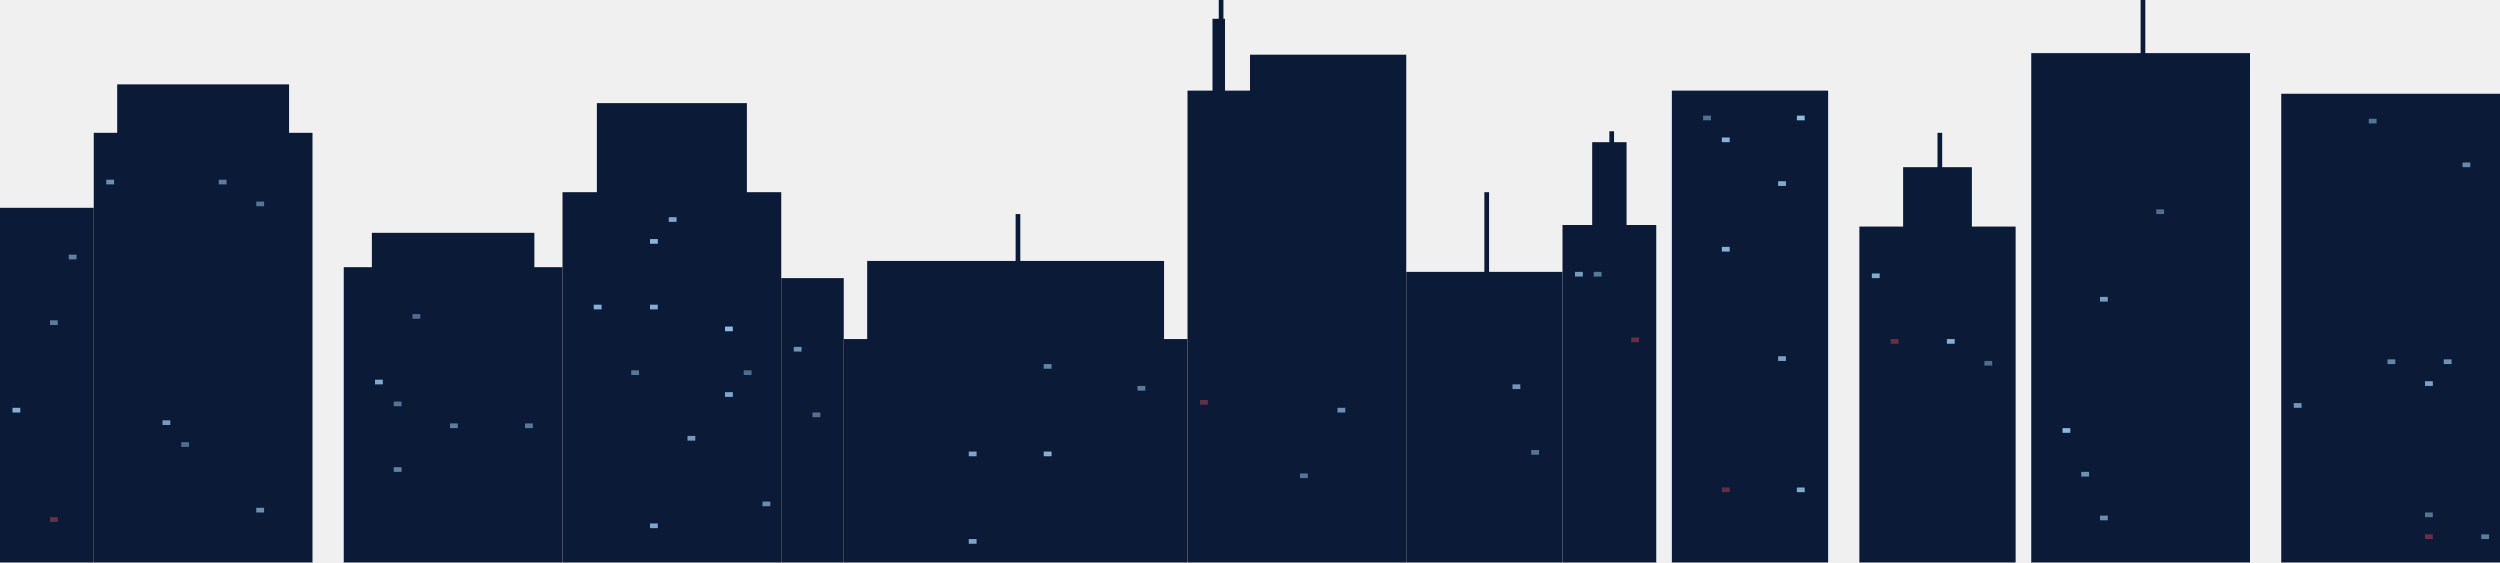
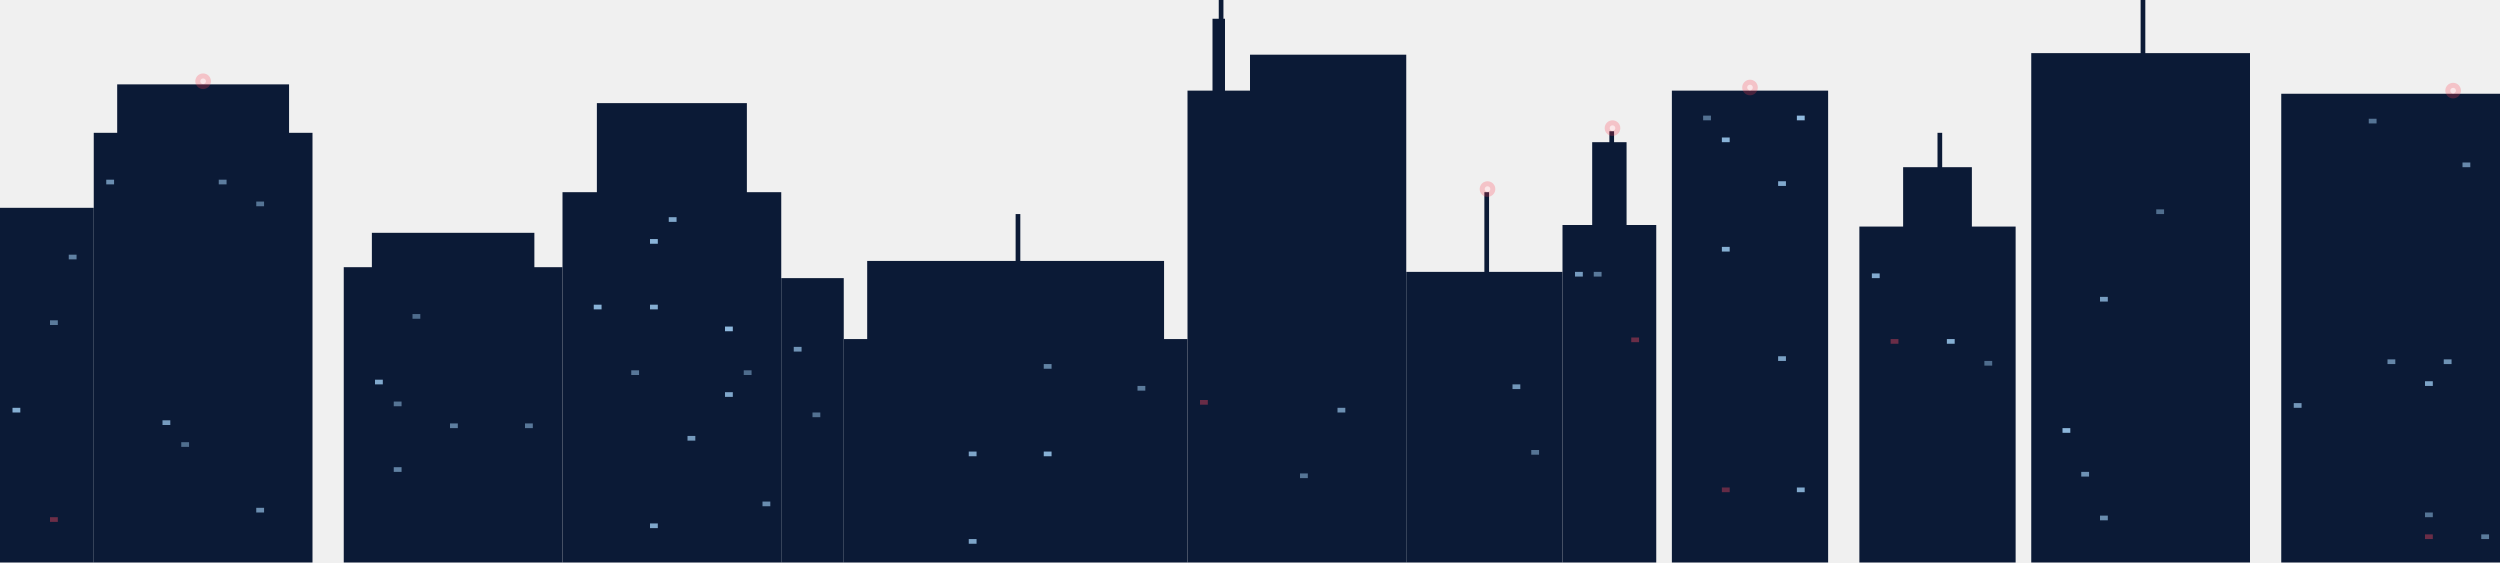
<svg xmlns="http://www.w3.org/2000/svg" width="1600" height="360" viewBox="0 0 1600 360" preserveAspectRatio="none">
  <g fill="#0b1a36">
    <polygon points="0,360 0,133 60,133 60,360" />
    <polygon points="60,360 60,85 75,85 75,54 185,54 185,85 200,85 200,360" />
    <polygon points="220,360 220,171 238,171 238,149 342,149 342,171 360,171 360,360" />
    <polygon points="360,360 360,123 382,123 382,66 478,66 478,123 500,123 500,360" />
    <polygon points="500,360 500,178 540,178 540,360" />
    <polygon points="540,360 540,217 555,217 555,167 745,167 745,217 760,217 760,360" />
    <rect x="650" y="137" width="3" height="90" />
    <polygon points="760,360 760,58 784,58 784,12 776,12 776,58 800,58 800,360" />
    <rect x="780" y="-24" width="3" height="90" />
    <polygon points="800,360 800,35 900,35 900,360" />
    <polygon points="900,360 900,174 1000,174 1000,360" />
    <rect x="950" y="123" width="3" height="90" />
    <polygon points="1000,360 1000,144 1019,144 1019,91 1041,91 1041,144 1060,144 1060,360" />
    <rect x="1030" y="84" width="3" height="90" />
    <polygon points="1070,360 1070,58 1170,58 1170,360" />
    <polygon points="1190,360 1190,145 1218,145 1218,107 1262,107 1262,145 1290,145 1290,360" />
    <rect x="1240" y="85" width="3" height="90" />
    <polygon points="1300,360 1300,34 1440,34 1440,360" />
    <rect x="1370" y="-11" width="3" height="90" />
    <polygon points="1460,360 1460,60 1680,60 1680,360" />
  </g>
  <rect x="44" y="163" width="5" height="3" fill="#a8d8ff" opacity="0.54" />
  <rect x="32" y="205" width="5" height="3" fill="#a8d8ff" opacity="0.51" />
  <rect x="8" y="261" width="5" height="3" fill="#a8d8ff" opacity="0.78" />
-   <rect x="32" y="331" width="5" height="3" fill="#ff4a62" opacity="0.40" />
+   <rect x="32" y="331" width="5" height="3" fill="#ff4a62" opacity="0.40">
+     <animate attributeName="opacity" values="0.40;0.40;0.05;0.40" keyTimes="0;0.7;0.8;1" dur="6.9s" begin="-6.8s" repeatCount="indefinite" />
+   </rect>
  <rect x="68" y="115" width="5" height="3" fill="#a8d8ff" opacity="0.61" />
-   <rect x="140" y="115" width="5" height="3" fill="#a8d8ff" opacity="0.52" />
+   <rect x="140" y="115" width="5" height="3" fill="#a8d8ff" opacity="0.52">
+     <animate attributeName="opacity" values="0.52;0.52;0.05;0.52" keyTimes="0;0.7;0.8;1" dur="5.7s" begin="-0.4s" repeatCount="indefinite" />
+   </rect>
  <rect x="164" y="129" width="5" height="3" fill="#a8d8ff" opacity="0.47" />
  <rect x="104" y="269" width="5" height="3" fill="#a8d8ff" opacity="0.68" />
  <rect x="116" y="283" width="5" height="3" fill="#a8d8ff" opacity="0.44" />
  <rect x="164" y="325" width="5" height="3" fill="#a8d8ff" opacity="0.61" />
  <rect x="264" y="201" width="5" height="3" fill="#a8d8ff" opacity="0.43" />
  <rect x="240" y="243" width="5" height="3" fill="#a8d8ff" opacity="0.75" />
-   <rect x="252" y="257" width="5" height="3" fill="#a8d8ff" opacity="0.47" />
-   <rect x="288" y="271" width="5" height="3" fill="#a8d8ff" opacity="0.53" />
+   <rect x="252" y="257" width="5" height="3" fill="#a8d8ff" opacity="0.47">
+     <animate attributeName="opacity" values="0.47;0.47;0.05;0.47" keyTimes="0;0.7;0.8;1" dur="4.7s" begin="-3.2s" repeatCount="indefinite" />
+   </rect>
+   <rect x="288" y="271" width="5" height="3" fill="#a8d8ff" opacity="0.53">
+     <animate attributeName="opacity" values="0.53;0.53;0.05;0.53" keyTimes="0;0.7;0.8;1" dur="7.8s" begin="-7.4s" repeatCount="indefinite" />
+   </rect>
  <rect x="336" y="271" width="5" height="3" fill="#a8d8ff" opacity="0.49" />
  <rect x="252" y="299" width="5" height="3" fill="#a8d8ff" opacity="0.54" />
  <rect x="428" y="139" width="5" height="3" fill="#a8d8ff" opacity="0.74" />
  <rect x="416" y="153" width="5" height="3" fill="#a8d8ff" opacity="0.81" />
  <rect x="380" y="195" width="5" height="3" fill="#a8d8ff" opacity="0.80" />
  <rect x="416" y="195" width="5" height="3" fill="#a8d8ff" opacity="0.77" />
  <rect x="464" y="209" width="5" height="3" fill="#a8d8ff" opacity="0.83" />
  <rect x="404" y="237" width="5" height="3" fill="#a8d8ff" opacity="0.49" />
  <rect x="476" y="237" width="5" height="3" fill="#a8d8ff" opacity="0.43" />
-   <rect x="464" y="251" width="5" height="3" fill="#a8d8ff" opacity="0.74" />
+   <rect x="464" y="251" width="5" height="3" fill="#a8d8ff" opacity="0.74">
+     <animate attributeName="opacity" values="0.74;0.74;0.05;0.74" keyTimes="0;0.7;0.8;1" dur="5.9s" begin="-5.2s" repeatCount="indefinite" />
+   </rect>
  <rect x="440" y="279" width="5" height="3" fill="#a8d8ff" opacity="0.67" />
  <rect x="488" y="321" width="5" height="3" fill="#a8d8ff" opacity="0.60" />
  <rect x="416" y="335" width="5" height="3" fill="#a8d8ff" opacity="0.74" />
  <rect x="508" y="222" width="5" height="3" fill="#a8d8ff" opacity="0.64" />
  <rect x="520" y="264" width="5" height="3" fill="#a8d8ff" opacity="0.46" />
  <rect x="668" y="233" width="5" height="3" fill="#a8d8ff" opacity="0.55" />
  <rect x="728" y="247" width="5" height="3" fill="#a8d8ff" opacity="0.51" />
  <rect x="620" y="289" width="5" height="3" fill="#a8d8ff" opacity="0.73" />
  <rect x="668" y="289" width="5" height="3" fill="#a8d8ff" opacity="0.79" />
  <rect x="620" y="345" width="5" height="3" fill="#a8d8ff" opacity="0.73" />
  <rect x="768" y="256" width="5" height="3" fill="#ff4a62" opacity="0.38" />
  <rect x="856" y="261" width="5" height="3" fill="#a8d8ff" opacity="0.62" />
  <rect x="832" y="303" width="5" height="3" fill="#a8d8ff" opacity="0.48" />
  <rect x="968" y="246" width="5" height="3" fill="#a8d8ff" opacity="0.65" />
  <rect x="980" y="288" width="5" height="3" fill="#a8d8ff" opacity="0.47" />
  <rect x="1008" y="174" width="5" height="3" fill="#a8d8ff" opacity="0.68" />
  <rect x="1020" y="174" width="5" height="3" fill="#a8d8ff" opacity="0.50" />
  <rect x="1044" y="216" width="5" height="3" fill="#ff4a62" opacity="0.39" />
  <rect x="1090" y="74" width="5" height="3" fill="#a8d8ff" opacity="0.46" />
-   <rect x="1150" y="74" width="5" height="3" fill="#a8d8ff" opacity="0.84" />
+   <rect x="1150" y="74" width="5" height="3" fill="#a8d8ff" opacity="0.84">
+     <animate attributeName="opacity" values="0.84;0.84;0.05;0.84" keyTimes="0;0.7;0.8;1" dur="8.4s" begin="-4.0s" repeatCount="indefinite" />
+   </rect>
  <rect x="1102" y="88" width="5" height="3" fill="#a8d8ff" opacity="0.80" />
  <rect x="1138" y="116" width="5" height="3" fill="#a8d8ff" opacity="0.75" />
  <rect x="1102" y="158" width="5" height="3" fill="#a8d8ff" opacity="0.78" />
  <rect x="1138" y="228" width="5" height="3" fill="#a8d8ff" opacity="0.71" />
  <rect x="1102" y="312" width="5" height="3" fill="#ff4a62" opacity="0.37" />
  <rect x="1150" y="312" width="5" height="3" fill="#a8d8ff" opacity="0.75" />
  <rect x="1198" y="175" width="5" height="3" fill="#a8d8ff" opacity="0.76" />
  <rect x="1210" y="217" width="5" height="3" fill="#ff4a62" opacity="0.39" />
  <rect x="1246" y="217" width="5" height="3" fill="#a8d8ff" opacity="0.78" />
  <rect x="1270" y="231" width="5" height="3" fill="#a8d8ff" opacity="0.43" />
  <rect x="1380" y="134" width="5" height="3" fill="#a8d8ff" opacity="0.44" />
  <rect x="1344" y="190" width="5" height="3" fill="#a8d8ff" opacity="0.69" />
  <rect x="1320" y="274" width="5" height="3" fill="#a8d8ff" opacity="0.82" />
  <rect x="1332" y="302" width="5" height="3" fill="#a8d8ff" opacity="0.63" />
  <rect x="1344" y="330" width="5" height="3" fill="#a8d8ff" opacity="0.60" />
  <rect x="1516" y="76" width="5" height="3" fill="#a8d8ff" opacity="0.47" />
  <rect x="1576" y="104" width="5" height="3" fill="#a8d8ff" opacity="0.58" />
  <rect x="1612" y="174" width="5" height="3" fill="#a8d8ff" opacity="0.83" />
  <rect x="1612" y="202" width="5" height="3" fill="#a8d8ff" opacity="0.62" />
  <rect x="1528" y="230" width="5" height="3" fill="#a8d8ff" opacity="0.57" />
  <rect x="1564" y="230" width="5" height="3" fill="#a8d8ff" opacity="0.63" />
  <rect x="1552" y="244" width="5" height="3" fill="#a8d8ff" opacity="0.72" />
-   <rect x="1612" y="244" width="5" height="3" fill="#a8d8ff" opacity="0.46" />
+   <rect x="1612" y="244" width="5" height="3" fill="#a8d8ff" opacity="0.46">
+     <animate attributeName="opacity" values="0.46;0.46;0.05;0.46" keyTimes="0;0.7;0.8;1" dur="4.4s" begin="-2.0s" repeatCount="indefinite" />
+   </rect>
  <rect x="1468" y="258" width="5" height="3" fill="#a8d8ff" opacity="0.66" />
  <rect x="1648" y="258" width="5" height="3" fill="#a8d8ff" opacity="0.64" />
  <rect x="1552" y="328" width="5" height="3" fill="#a8d8ff" opacity="0.47" />
  <rect x="1552" y="342" width="5" height="3" fill="#ff4a62" opacity="0.39" />
  <rect x="1588" y="342" width="5" height="3" fill="#a8d8ff" opacity="0.51" />
  <rect x="1648" y="342" width="5" height="3" fill="#a8d8ff" opacity="0.79" />
+   <circle cx="130" cy="52" r="5" fill="#ff3b4f" opacity="0.25">
+     <animate attributeName="opacity" values="0.08;0.55;0.08" dur="2.0s" begin="-0.3s" repeatCount="indefinite" />
+   </circle>
+   <circle cx="130" cy="52" r="1.8" fill="#fff" opacity="0.6">
+     <animate attributeName="opacity" values="0.15;1;0.15" dur="2.0s" begin="-0.3s" repeatCount="indefinite" />
+   </circle>
+   <circle cx="782" cy="-26" r="5" fill="#7fd3ff" opacity="0.25">
+     <animate attributeName="opacity" values="0.08;0.55;0.08" dur="2.4s" begin="-0.2s" repeatCount="indefinite" />
+   </circle>
+   <circle cx="782" cy="-26" r="1.8" fill="#fff" opacity="0.6">
+     <animate attributeName="opacity" values="0.15;1;0.15" dur="2.4s" begin="-0.2s" repeatCount="indefinite" />
+   </circle>
+   <circle cx="952" cy="121" r="5" fill="#ff3b4f" opacity="0.25">
+     <animate attributeName="opacity" values="0.08;0.55;0.08" dur="1.8s" begin="-1.4s" repeatCount="indefinite" />
+   </circle>
+   <circle cx="952" cy="121" r="1.8" fill="#fff" opacity="0.6">
+     <animate attributeName="opacity" values="0.15;1;0.15" dur="1.8s" begin="-1.4s" repeatCount="indefinite" />
+   </circle>
+   <circle cx="1032" cy="82" r="5" fill="#ff3b4f" opacity="0.25">
+     <animate attributeName="opacity" values="0.08;0.55;0.08" dur="2.1s" begin="-0.7s" repeatCount="indefinite" />
+   </circle>
+   <circle cx="1032" cy="82" r="1.8" fill="#fff" opacity="0.6">
+     <animate attributeName="opacity" values="0.15;1;0.15" dur="2.1s" begin="-0.7s" repeatCount="indefinite" />
+   </circle>
+   <circle cx="1120" cy="56" r="5" fill="#ff3b4f" opacity="0.25">
+     <animate attributeName="opacity" values="0.08;0.55;0.08" dur="2.6s" begin="-2.1s" repeatCount="indefinite" />
+   </circle>
+   <circle cx="1120" cy="56" r="1.8" fill="#fff" opacity="0.6">
+     <animate attributeName="opacity" values="0.15;1;0.15" dur="2.6s" begin="-2.1s" repeatCount="indefinite" />
+   </circle>
+   <circle cx="1372" cy="-13" r="5" fill="#7fd3ff" opacity="0.25">
+     <animate attributeName="opacity" values="0.08;0.55;0.08" dur="2.9s" begin="-0.2s" repeatCount="indefinite" />
+   </circle>
+   <circle cx="1372" cy="-13" r="1.8" fill="#fff" opacity="0.6">
+     <animate attributeName="opacity" values="0.15;1;0.15" dur="2.9s" begin="-0.2s" repeatCount="indefinite" />
+   </circle>
+   <circle cx="1570" cy="58" r="5" fill="#ff3b4f" opacity="0.25">
+     <animate attributeName="opacity" values="0.08;0.55;0.08" dur="2.6s" begin="-1.3s" repeatCount="indefinite" />
+   </circle>
+   <circle cx="1570" cy="58" r="1.8" fill="#fff" opacity="0.6">
+     <animate attributeName="opacity" values="0.15;1;0.15" dur="2.6s" begin="-1.3s" repeatCount="indefinite" />
+   </circle>
</svg>
